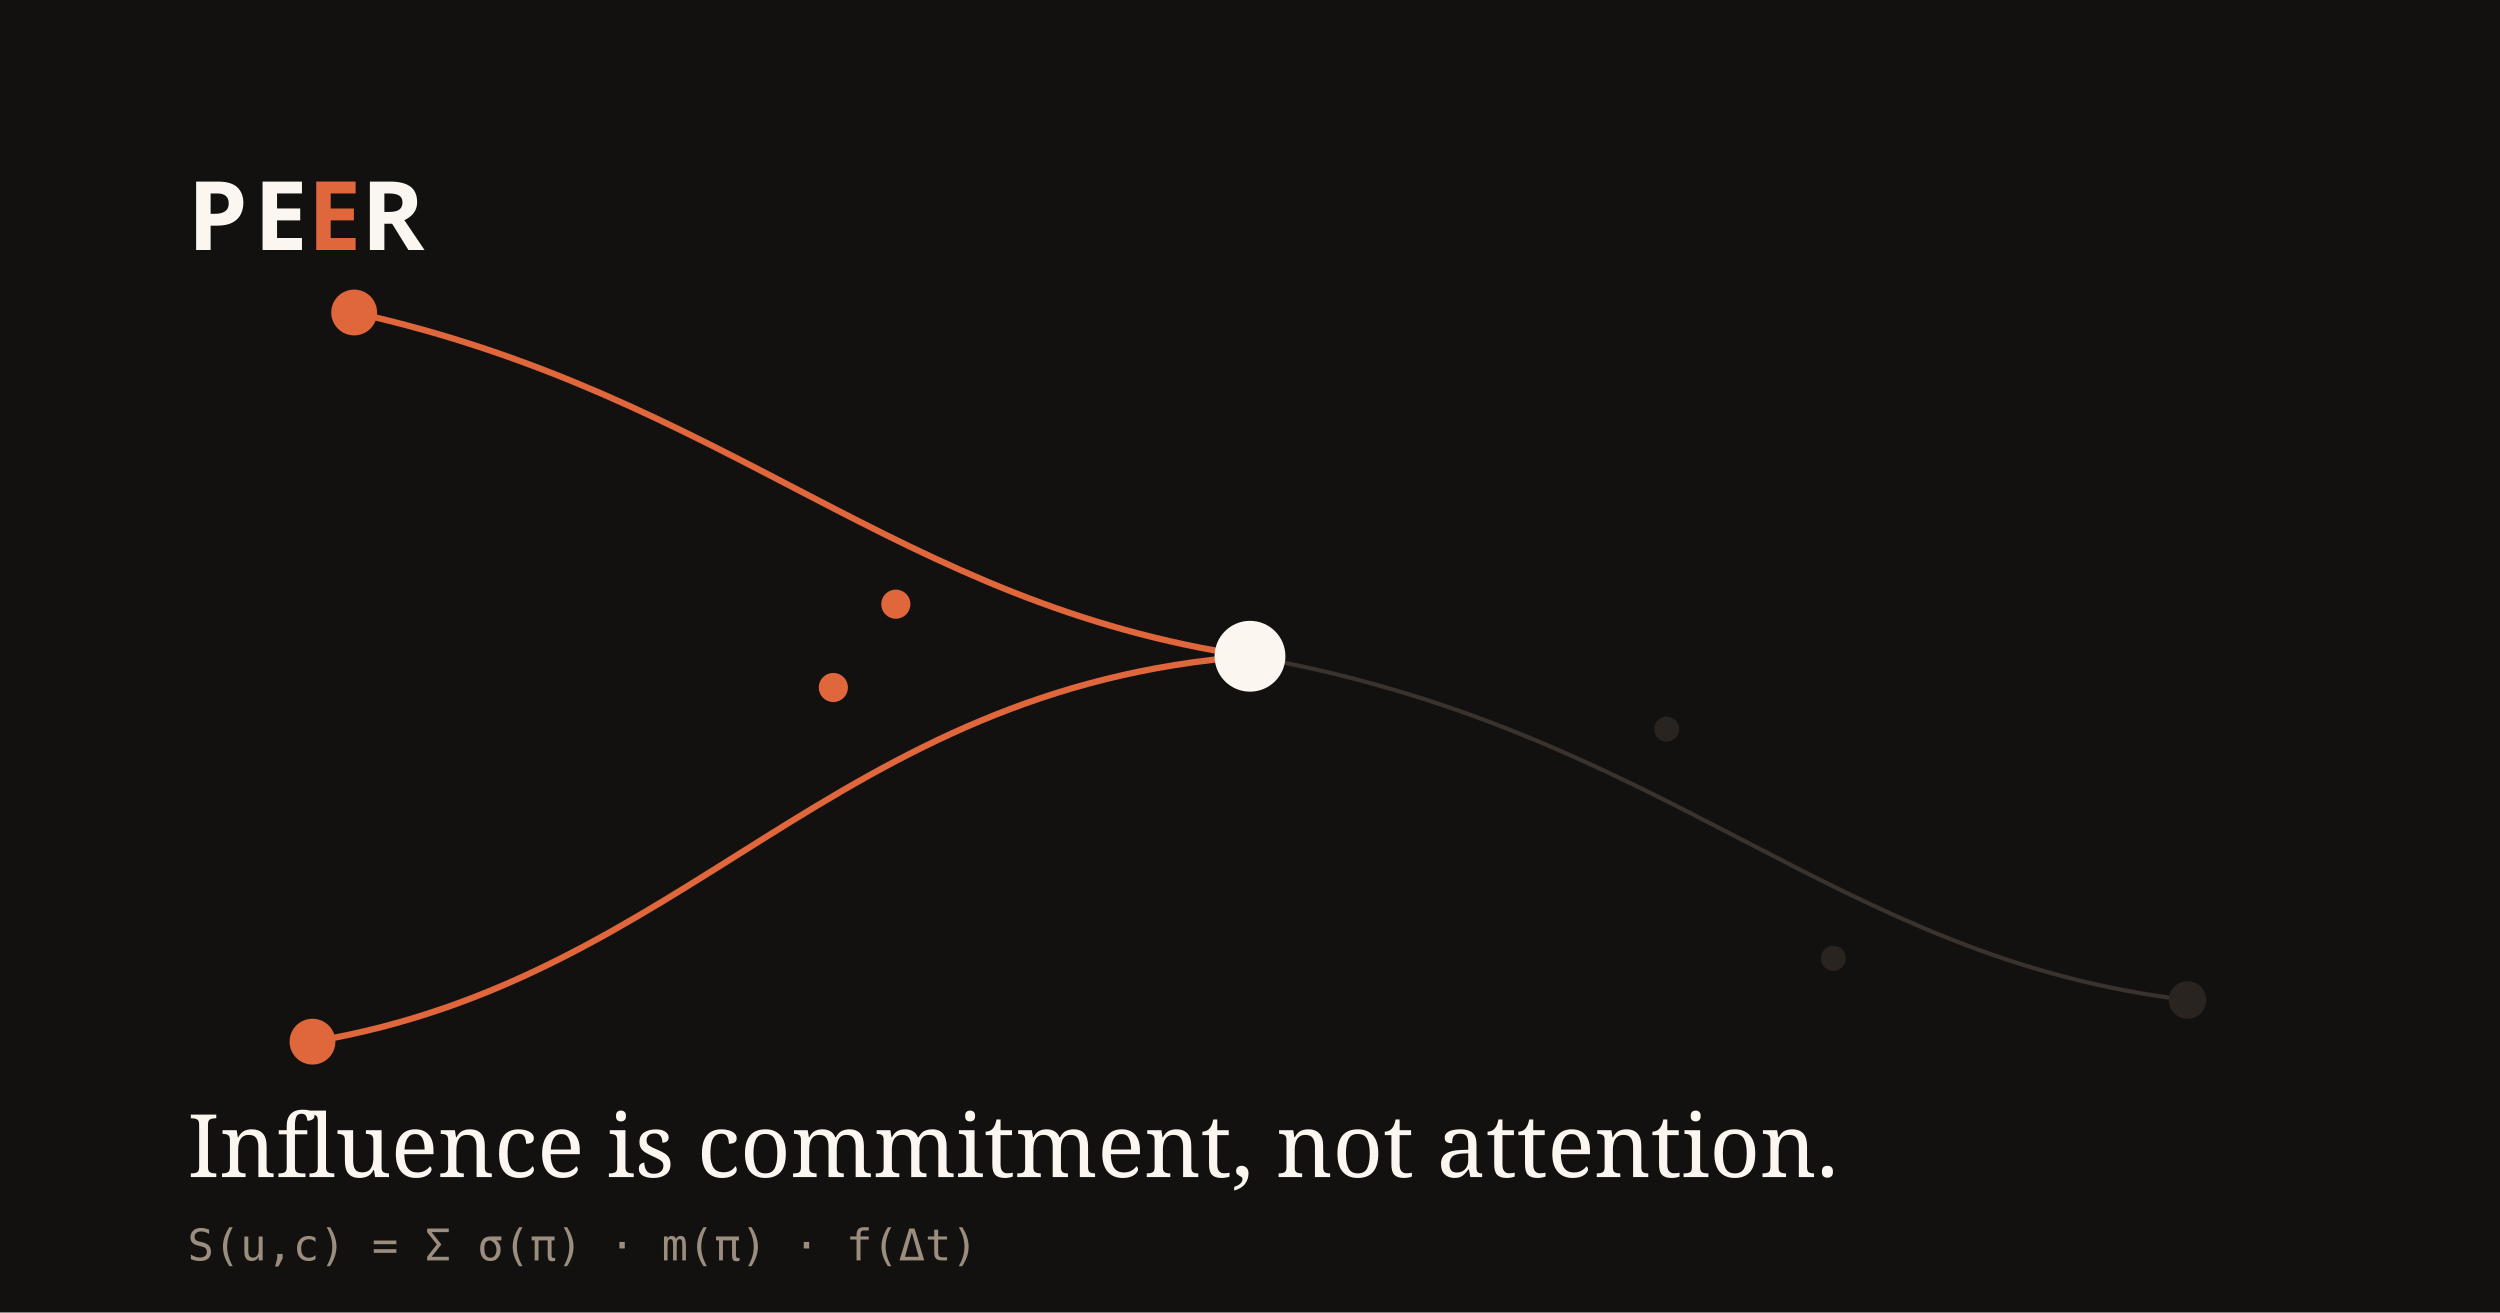
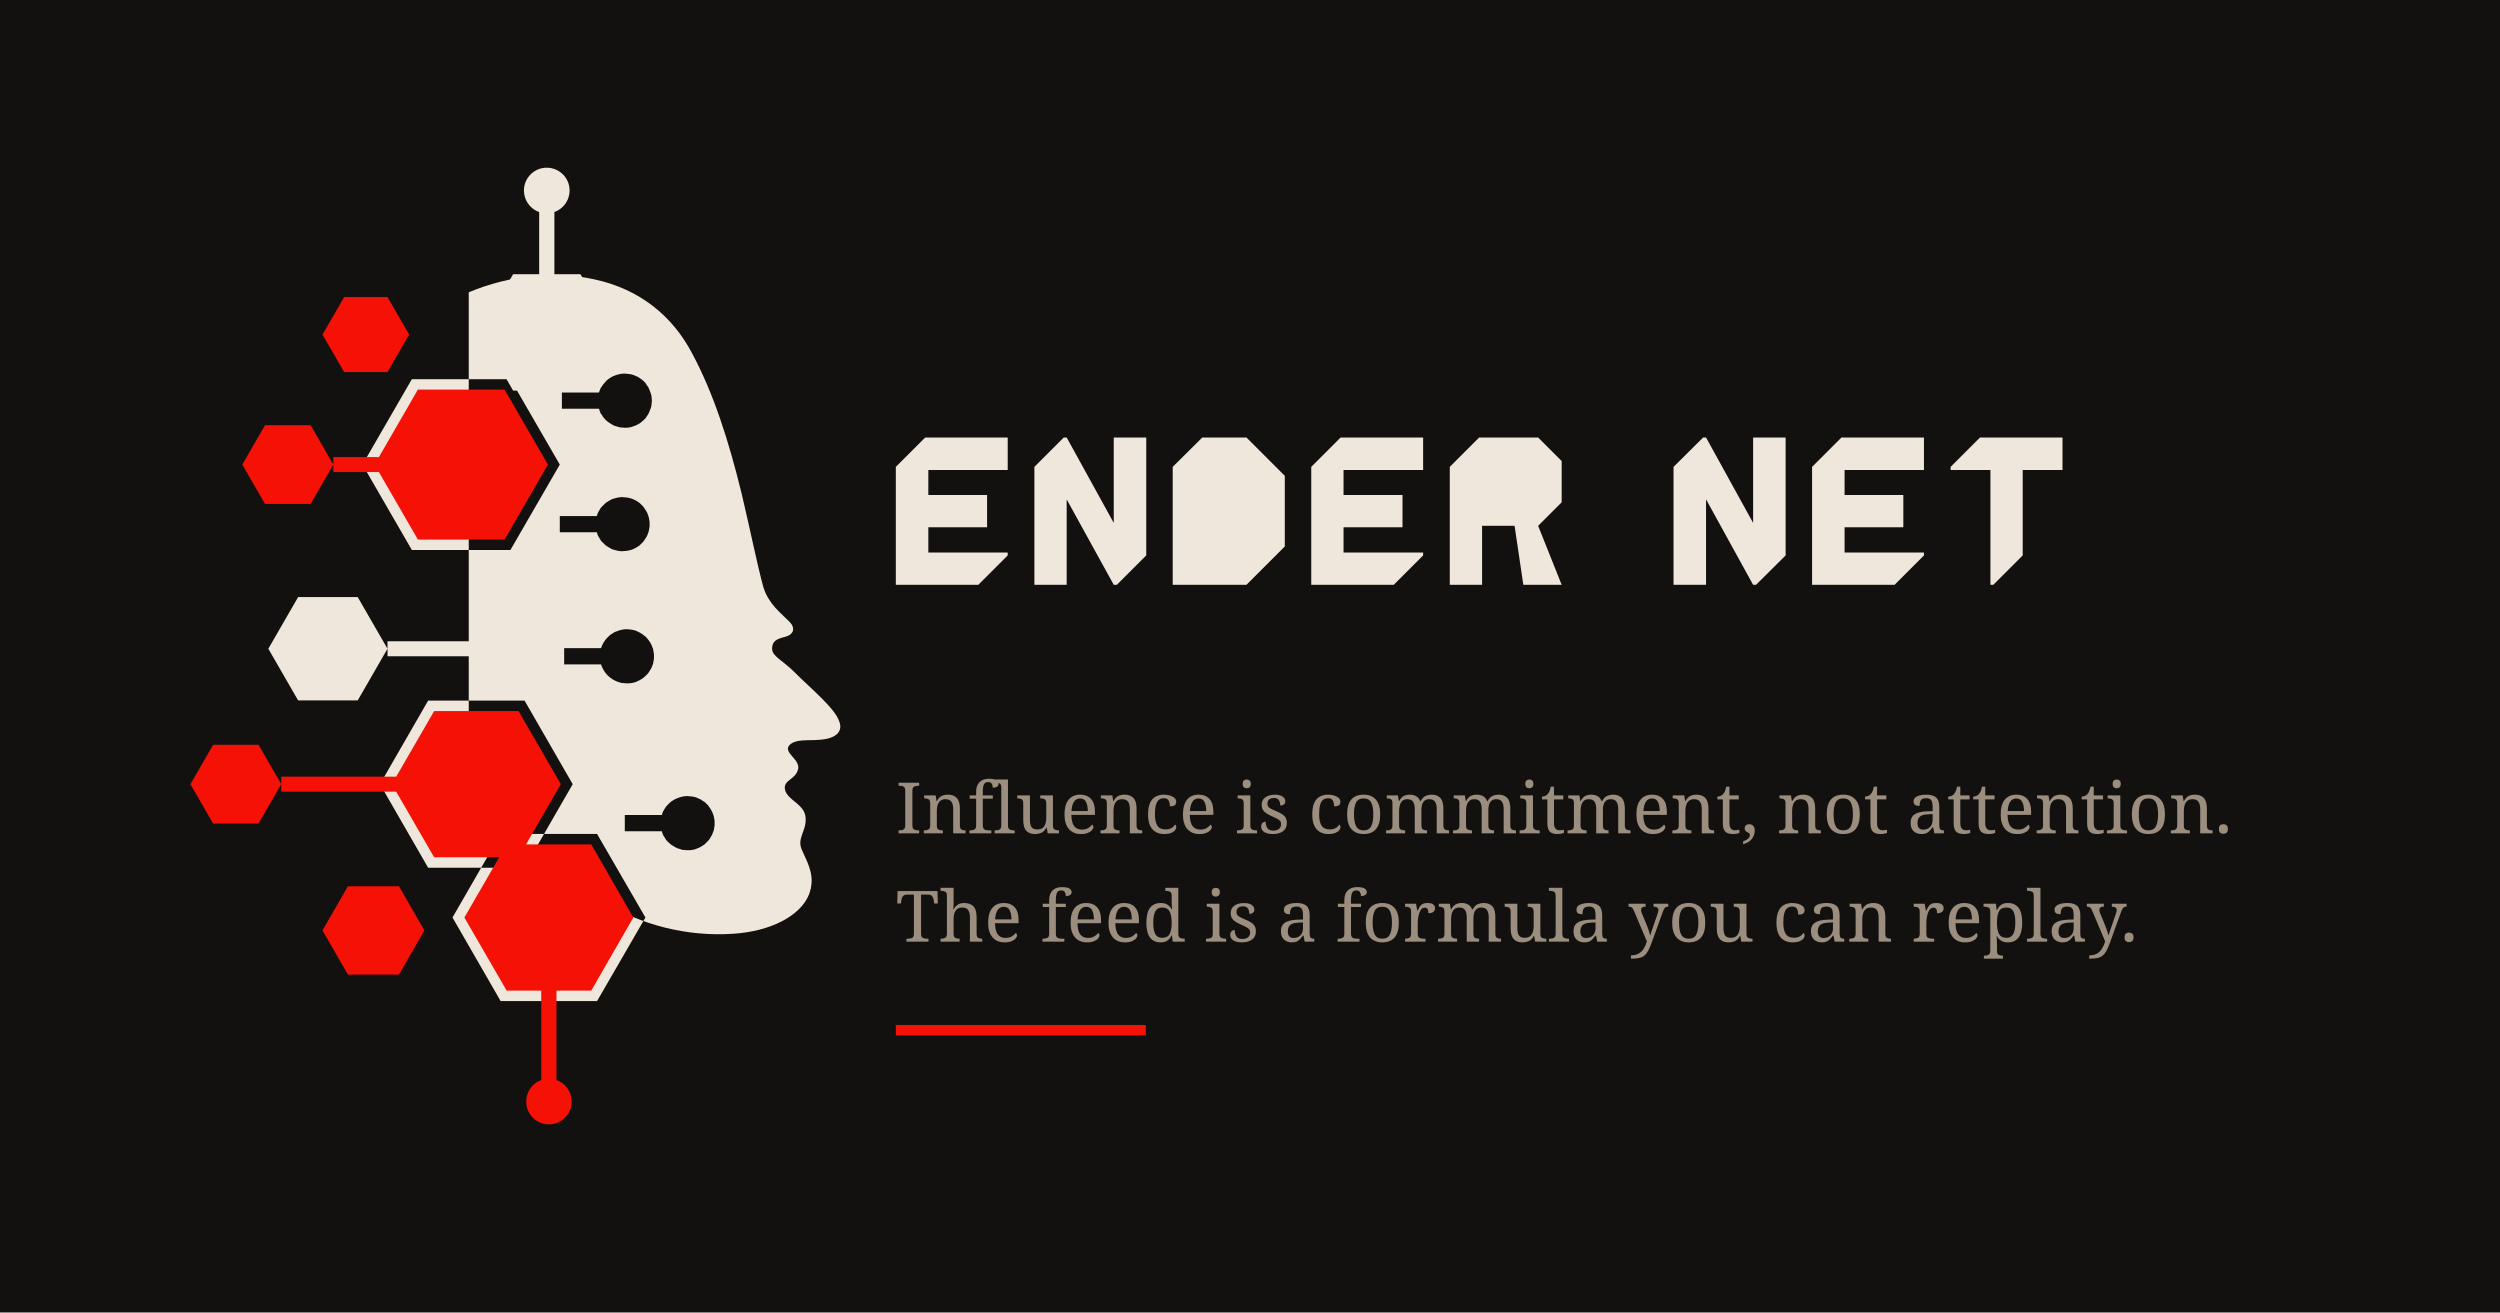
- <svg xmlns="http://www.w3.org/2000/svg" width="1200" height="630" viewBox="0 0 1200 630" role="img" aria-label="Peer Network — influence is commitment, not attention">
+ <svg xmlns="http://www.w3.org/2000/svg" width="1200" height="630" viewBox="0 0 1200 630" role="img" aria-label="Ender Net — influence is commitment, not attention">
  <rect width="1200" height="630" fill="#131110" />
-   <g stroke="#3A322C" stroke-width="2" fill="none">
-     <path d="M150 500 C 330 470, 400 330, 600 315" />
-     <path d="M170 150 C 350 190, 430 290, 600 315" />
-     <path d="M1050 480 C 880 460, 800 350, 600 315" />
-   </g>
-   <g stroke="#E0663C" stroke-width="3" fill="none">
-     <path d="M150 500 C 330 470, 400 330, 600 315" />
-     <path d="M170 150 C 350 190, 430 290, 600 315" />
-   </g>
-   <g fill="#2A2420">
-     <circle cx="1050" cy="480" r="9" />
-     <circle cx="880" cy="460" r="6" />
-     <circle cx="800" cy="350" r="6" />
-   </g>
-   <g fill="#E0663C">
-     <circle cx="150" cy="500" r="11" />
-     <circle cx="170" cy="150" r="11" />
-     <circle cx="400" cy="330" r="7" />
-     <circle cx="430" cy="290" r="7" />
-   </g>
-   <circle cx="600" cy="315" r="17" fill="#FBF6F0" />
-   <text x="90" y="120" font-family="Bahnschrift, 'Arial Narrow', sans-serif" font-size="46" font-weight="700" letter-spacing="3" fill="#FBF6F0">PE<tspan fill="#E0663C">E</tspan>R</text>
-   <text x="90" y="565" font-family="Georgia, serif" font-size="42" fill="#FBF6F0">Influence is commitment, not attention.</text>
-   <text x="90" y="605" font-family="ui-monospace, Consolas, monospace" font-size="21" fill="#9C8E7E">S(u,c) = Σ σ(π) · m(π) · f(Δt)</text>
+   <path fill="#EFE7DB" fill-rule="evenodd" d="M225.0 140.3C244.8 132.0 266.6 129.9 285.3 134.1C307.2 138.8 322.8 151.8 332.1 169.4C342.5 188.7 349.8 211.6 356.0 237.0C360.2 254.7 363.3 270.3 366.4 281.8C369.0 290.1 374.8 294.2 378.9 298.4C382.0 301.5 381.0 304.6 376.8 305.7C372.7 306.7 370.6 307.8 370.6 311.4C370.6 315.0 375.8 317.1 381.0 322.3C389.3 330.6 400.8 340.0 402.8 346.2C404.9 351.4 400.8 354.6 393.5 355.1C387.2 355.6 382.0 354.6 378.9 357.7C375.8 361.3 384.1 364.4 383.1 369.1C382.0 374.3 375.8 374.3 376.8 379.0C377.9 384.2 386.2 385.8 386.7 392.5C387.2 399.3 382.0 402.4 385.2 408.6C388.3 415.4 391.4 421.1 388.3 429.4C384.1 439.8 369.6 447.1 351.9 448.2C330.0 449.7 307.2 444.0 289.5 432.6C271.8 421.1 251.0 410.7 236.4 405.5L225.0 403.4ZM269.7 188.4L287.5 188.4L287.9 187.3L288.3 186.3L289.0 185.3L289.6 184.4L290.4 183.5L291.2 182.6L292.1 181.9L293.0 181.3L294.0 180.7L295.0 180.3L296.1 179.9L297.3 179.6L298.4 179.4L299.6 179.3L300.7 179.4L301.9 179.5L303.0 179.7L304.1 180.0L305.2 180.5L306.2 180.9L307.2 181.6L308.1 182.2L309.0 183.0L309.8 183.8L310.4 184.8L311.1 185.7L311.6 186.8L312.0 187.8L312.4 188.9L312.7 190.0L312.8 191.2L312.9 192.3L312.8 193.5L312.7 194.6L312.4 195.8L312.0 196.8L311.6 197.9L311.1 198.9L310.4 199.9L309.8 200.8L309.0 201.6L308.1 202.4L307.2 203.1L306.2 203.7L305.2 204.2L304.1 204.6L303.0 205.0L301.9 205.2L300.7 205.3L299.6 205.3L298.4 205.2L297.3 205.1L296.1 204.7L295.0 204.4L294.0 203.9L293.0 203.3L292.1 202.7L291.2 202.0L290.4 201.2L289.6 200.3L289.0 199.3L288.3 198.4L287.9 197.3L287.5 196.2L269.7 196.2ZM268.7 247.7L286.5 247.7L286.8 246.6L287.3 245.6L287.9 244.6L288.5 243.6L289.3 242.8L290.2 241.9L291.0 241.2L292.0 240.6L293.0 240.0L294.0 239.5L295.1 239.2L296.2 238.9L297.4 238.7L298.5 238.6L299.7 238.7L300.8 238.8L302.0 239.0L303.1 239.3L304.1 239.7L305.1 240.2L306.1 240.8L307.1 241.5L307.9 242.3L308.7 243.1L309.4 244.1L310.0 245.0L310.6 246.0L311.0 247.1L311.4 248.2L311.6 249.3L311.8 250.5L311.8 251.6L311.8 252.7L311.6 253.9L311.4 255.0L311.0 256.1L310.6 257.2L310.0 258.2L309.4 259.1L308.7 260.1L307.9 260.9L307.1 261.7L306.1 262.4L305.1 263.0L304.1 263.5L303.1 263.9L302.0 264.2L300.8 264.4L299.7 264.5L298.5 264.6L297.4 264.5L296.2 264.3L295.1 264.0L294.0 263.7L293.0 263.2L292.0 262.6L291.0 262.0L290.2 261.3L289.3 260.4L288.5 259.6L287.9 258.6L287.3 257.6L286.8 256.6L286.5 255.5L268.7 255.5ZM270.8 311.1L288.5 311.1L288.9 310.0L289.4 309.0L290.0 308.0L290.6 307.1L291.4 306.2L292.2 305.4L293.1 304.6L294.1 304.0L295.0 303.4L296.1 303.0L297.2 302.6L298.3 302.3L299.5 302.1L300.6 302.0L301.8 302.1L302.9 302.2L304.0 302.4L305.1 302.7L306.2 303.2L307.2 303.7L308.2 304.3L309.1 305.0L310.0 305.7L310.8 306.6L311.5 307.5L312.1 308.4L312.7 309.5L313.1 310.5L313.5 311.6L313.7 312.8L313.9 313.9L313.9 315.0L313.9 316.2L313.7 317.3L313.5 318.5L313.1 319.6L312.7 320.6L312.1 321.6L311.5 322.6L310.8 323.5L310.0 324.3L309.1 325.1L308.2 325.8L307.2 326.4L306.2 326.9L305.1 327.4L304.0 327.7L302.9 327.9L301.8 328.0L300.6 328.0L299.5 327.9L298.3 327.8L297.2 327.5L296.1 327.1L295.0 326.6L294.1 326.1L293.1 325.4L292.2 324.7L291.4 323.9L290.6 323.0L290.0 322.1L289.4 321.1L288.9 320.0L288.5 318.9L270.8 318.9ZM299.9 391.2L317.7 391.2L318.0 390.1L318.5 389.1L319.1 388.1L319.7 387.2L320.5 386.3L321.4 385.4L322.2 384.7L323.2 384.1L324.2 383.5L325.2 383.1L326.3 382.7L327.4 382.4L328.6 382.2L329.7 382.1L330.9 382.2L332.0 382.3L333.2 382.5L334.3 382.8L335.3 383.3L336.3 383.7L337.3 384.4L338.3 385.0L339.1 385.8L339.9 386.6L340.6 387.6L341.2 388.5L341.8 389.6L342.2 390.6L342.6 391.7L342.8 392.8L343.0 394.0L343.0 395.1L343.0 396.3L342.8 397.4L342.6 398.6L342.2 399.6L341.8 400.7L341.2 401.7L340.6 402.7L339.9 403.6L339.1 404.4L338.3 405.2L337.3 405.9L336.3 406.5L335.3 407.0L334.3 407.4L333.2 407.8L332.0 408.0L330.9 408.1L329.7 408.1L328.6 408.0L327.4 407.9L326.3 407.5L325.2 407.2L324.2 406.7L323.2 406.1L322.2 405.5L321.4 404.8L320.5 404.0L319.7 403.1L319.1 402.1L318.5 401.2L318.0 400.1L317.7 399.0L299.9 399.0ZM268.7 223.0L245.0 264.0L197.7 264.0L174.0 223.0L197.7 182.0L245.0 182.0ZM274.9 376.4L251.8 416.5L205.5 416.5L182.4 376.4L205.5 336.3L251.8 336.3ZM309.8 440.4L286.6 480.5L240.3 480.5L217.2 440.4L240.3 400.3L286.6 400.3Z" />
+   <path fill="#EFE7DB" d="M262.4 80.5C268.5 80.5 273.4 85.4 273.4 91.4C273.4 97.5 268.5 102.4 262.4 102.4C256.4 102.4 251.5 97.5 251.5 91.4C251.5 85.4 256.4 80.5 262.4 80.5ZM258.8 91.4L266.1 91.4L266.1 159.6L258.8 159.6ZM294.7 159.6L278.6 187.5L246.3 187.5L230.2 159.6L246.3 131.6L278.6 131.6ZM186.0 307.8L233.8 307.8L233.8 315.0L186.0 315.0ZM186.0 311.4L171.7 336.2L143.1 336.2L128.8 311.4L143.1 286.6L171.7 286.6Z" />
+   <path fill="#F51106" d="M196.4 160.6L186.0 178.6L165.2 178.6L154.8 160.6L165.2 142.6L186.0 142.6ZM160.0 219.4L181.8 219.4L181.8 226.6L160.0 226.6ZM160.0 223.0L149.1 241.9L127.2 241.9L116.3 223.0L127.2 204.1L149.1 204.1ZM263.0 223.0L242.2 259.0L200.6 259.0L179.8 223.0L200.6 187.0L242.2 187.0ZM135.0 372.8L190.7 372.8L190.7 380.0L135.0 380.0ZM135.0 376.4L124.1 395.3L102.3 395.3L91.4 376.4L102.3 357.5L124.1 357.5ZM269.2 376.4L248.9 411.5L208.4 411.5L188.1 376.4L208.4 341.3L248.9 341.3ZM203.7 446.6L191.5 467.8L167.0 467.8L154.8 446.6L167.0 425.4L191.5 425.4ZM304.0 440.4L283.8 475.5L243.2 475.5L222.9 440.4L243.2 405.3L283.8 405.3ZM259.8 440.4L267.1 440.4L267.1 528.8L259.8 528.8ZM263.5 517.8C269.5 517.8 274.4 522.7 274.4 528.8C274.4 534.8 269.5 539.7 263.5 539.7C257.4 539.7 252.6 534.8 252.6 528.8C252.6 522.7 257.4 517.8 263.5 517.8Z" />
+   <path fill="#EFE7DB" d="M444.1 210.0L483.7 210.0L483.7 225.6L445.6 225.6L445.6 237.6L473.8 237.6L473.8 253.1L445.6 253.1L445.6 265.2L483.7 265.2L483.7 266.6L469.6 280.7L430.0 280.7L430.0 224.1ZM510.6 210.0L512.0 210.0L534.6 251.0L534.6 210.0L550.2 210.0L550.2 266.6L536.1 280.7L534.6 280.7L512.0 239.7L512.0 280.7L496.5 280.7L496.5 224.1ZM577.1 210.0L598.3 210.0L616.7 228.4L616.7 262.3L598.3 280.7L562.9 280.7L562.9 224.1ZM578.5 225.6L601.1 225.6L601.1 265.2L578.5 265.2ZM643.5 210.0L683.1 210.0L683.1 225.6L644.9 225.6L644.9 237.6L673.2 237.6L673.2 253.1L644.9 253.1L644.9 265.2L683.1 265.2L683.1 266.6L669.0 280.7L629.4 280.7L629.4 224.1ZM710.0 210.0L738.3 210.0L749.6 221.3L749.6 241.1L738.3 252.4L749.6 280.7L731.2 280.7L727.0 252.4L711.4 252.4L711.4 280.7L695.9 280.7L695.9 224.1ZM711.4 225.6L734.0 225.6L734.0 236.9L711.4 236.9ZM817.5 210.0L818.9 210.0L841.5 251.0L841.5 210.0L857.1 210.0L857.1 266.6L842.9 280.7L841.5 280.7L818.9 239.7L818.9 280.7L803.3 280.7L803.3 224.1ZM883.9 210.0L923.5 210.0L923.5 225.6L885.4 225.6L885.4 237.6L913.6 237.6L913.6 253.1L885.4 253.1L885.4 265.2L923.5 265.2L923.5 266.6L909.4 280.7L869.8 280.7L869.8 224.1ZM950.4 210.0L990.0 210.0L990.0 225.6L970.9 225.6L970.9 266.6L956.8 280.7L955.4 280.7L955.4 225.6L936.3 225.6L936.3 224.1Z" />
+   <text x="430" y="400" fill="#9C8E7E" font-family="Charter, Georgia, serif" font-size="34">Influence is commitment, not attention.</text>
+   <text x="430" y="452" fill="#9C8E7E" font-family="Charter, Georgia, serif" font-size="34">The feed is a formula you can replay.</text>
+   <rect x="430" y="492" width="120" height="5" fill="#F51106" />
</svg>
